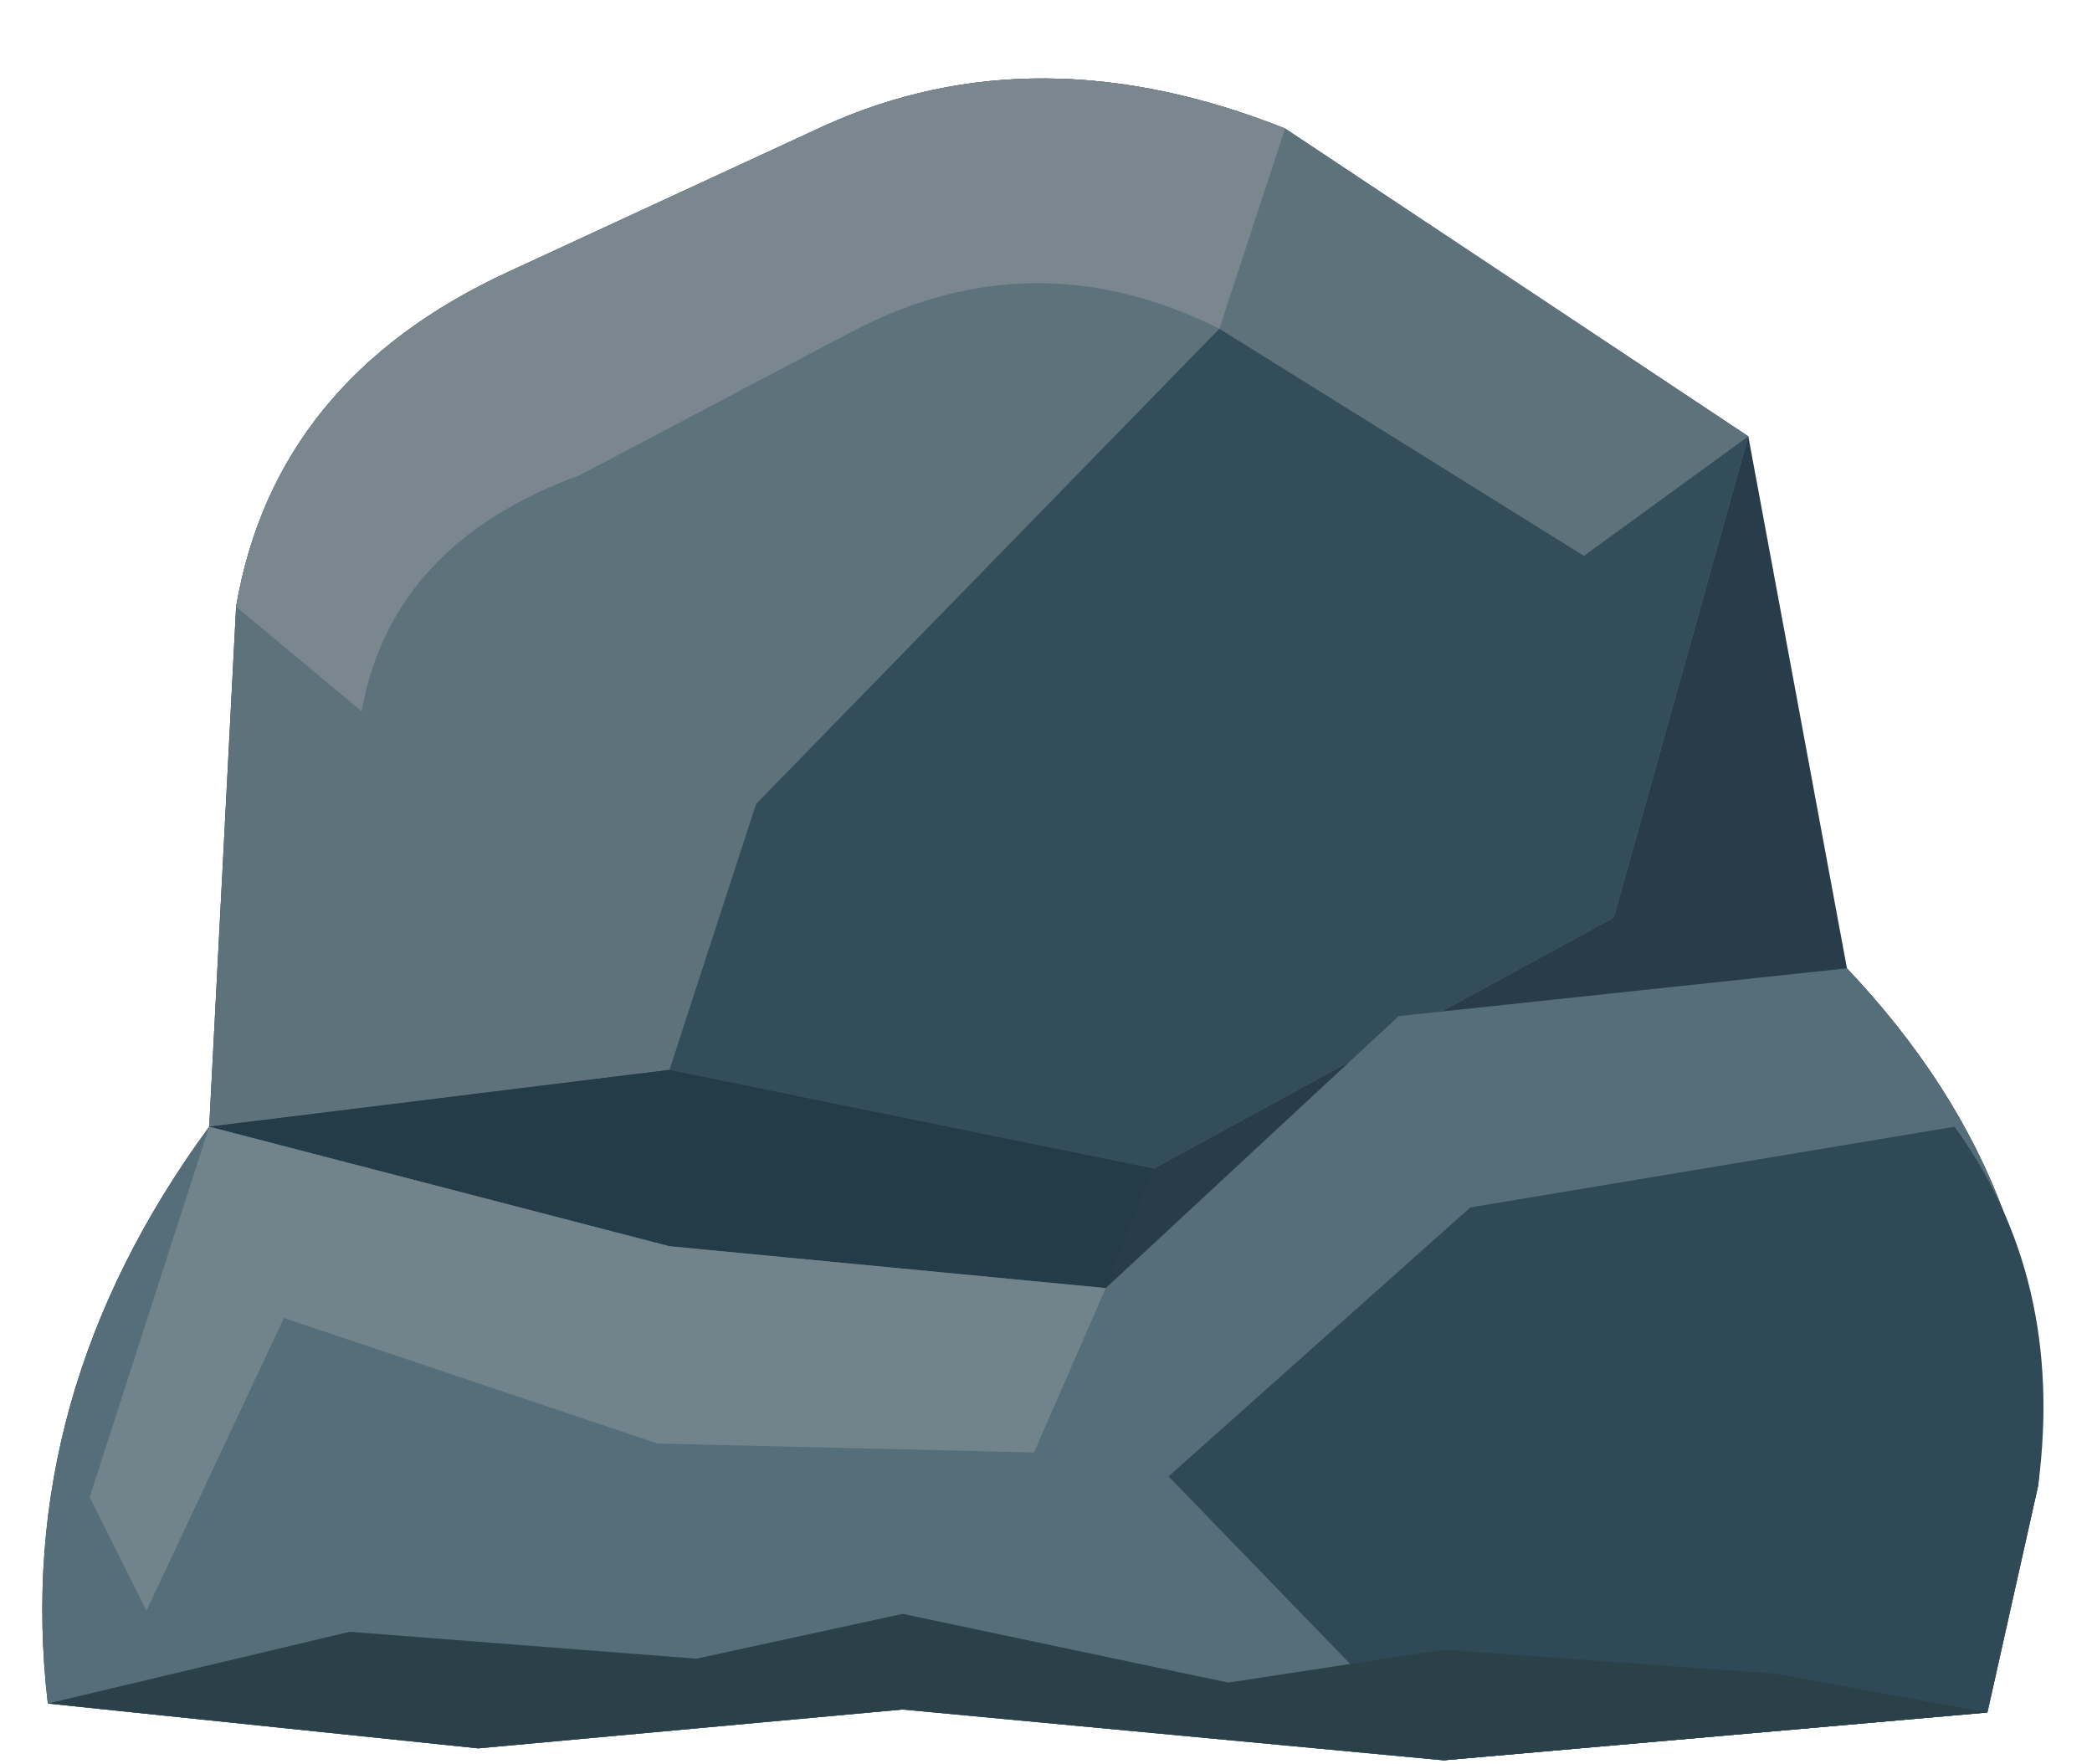
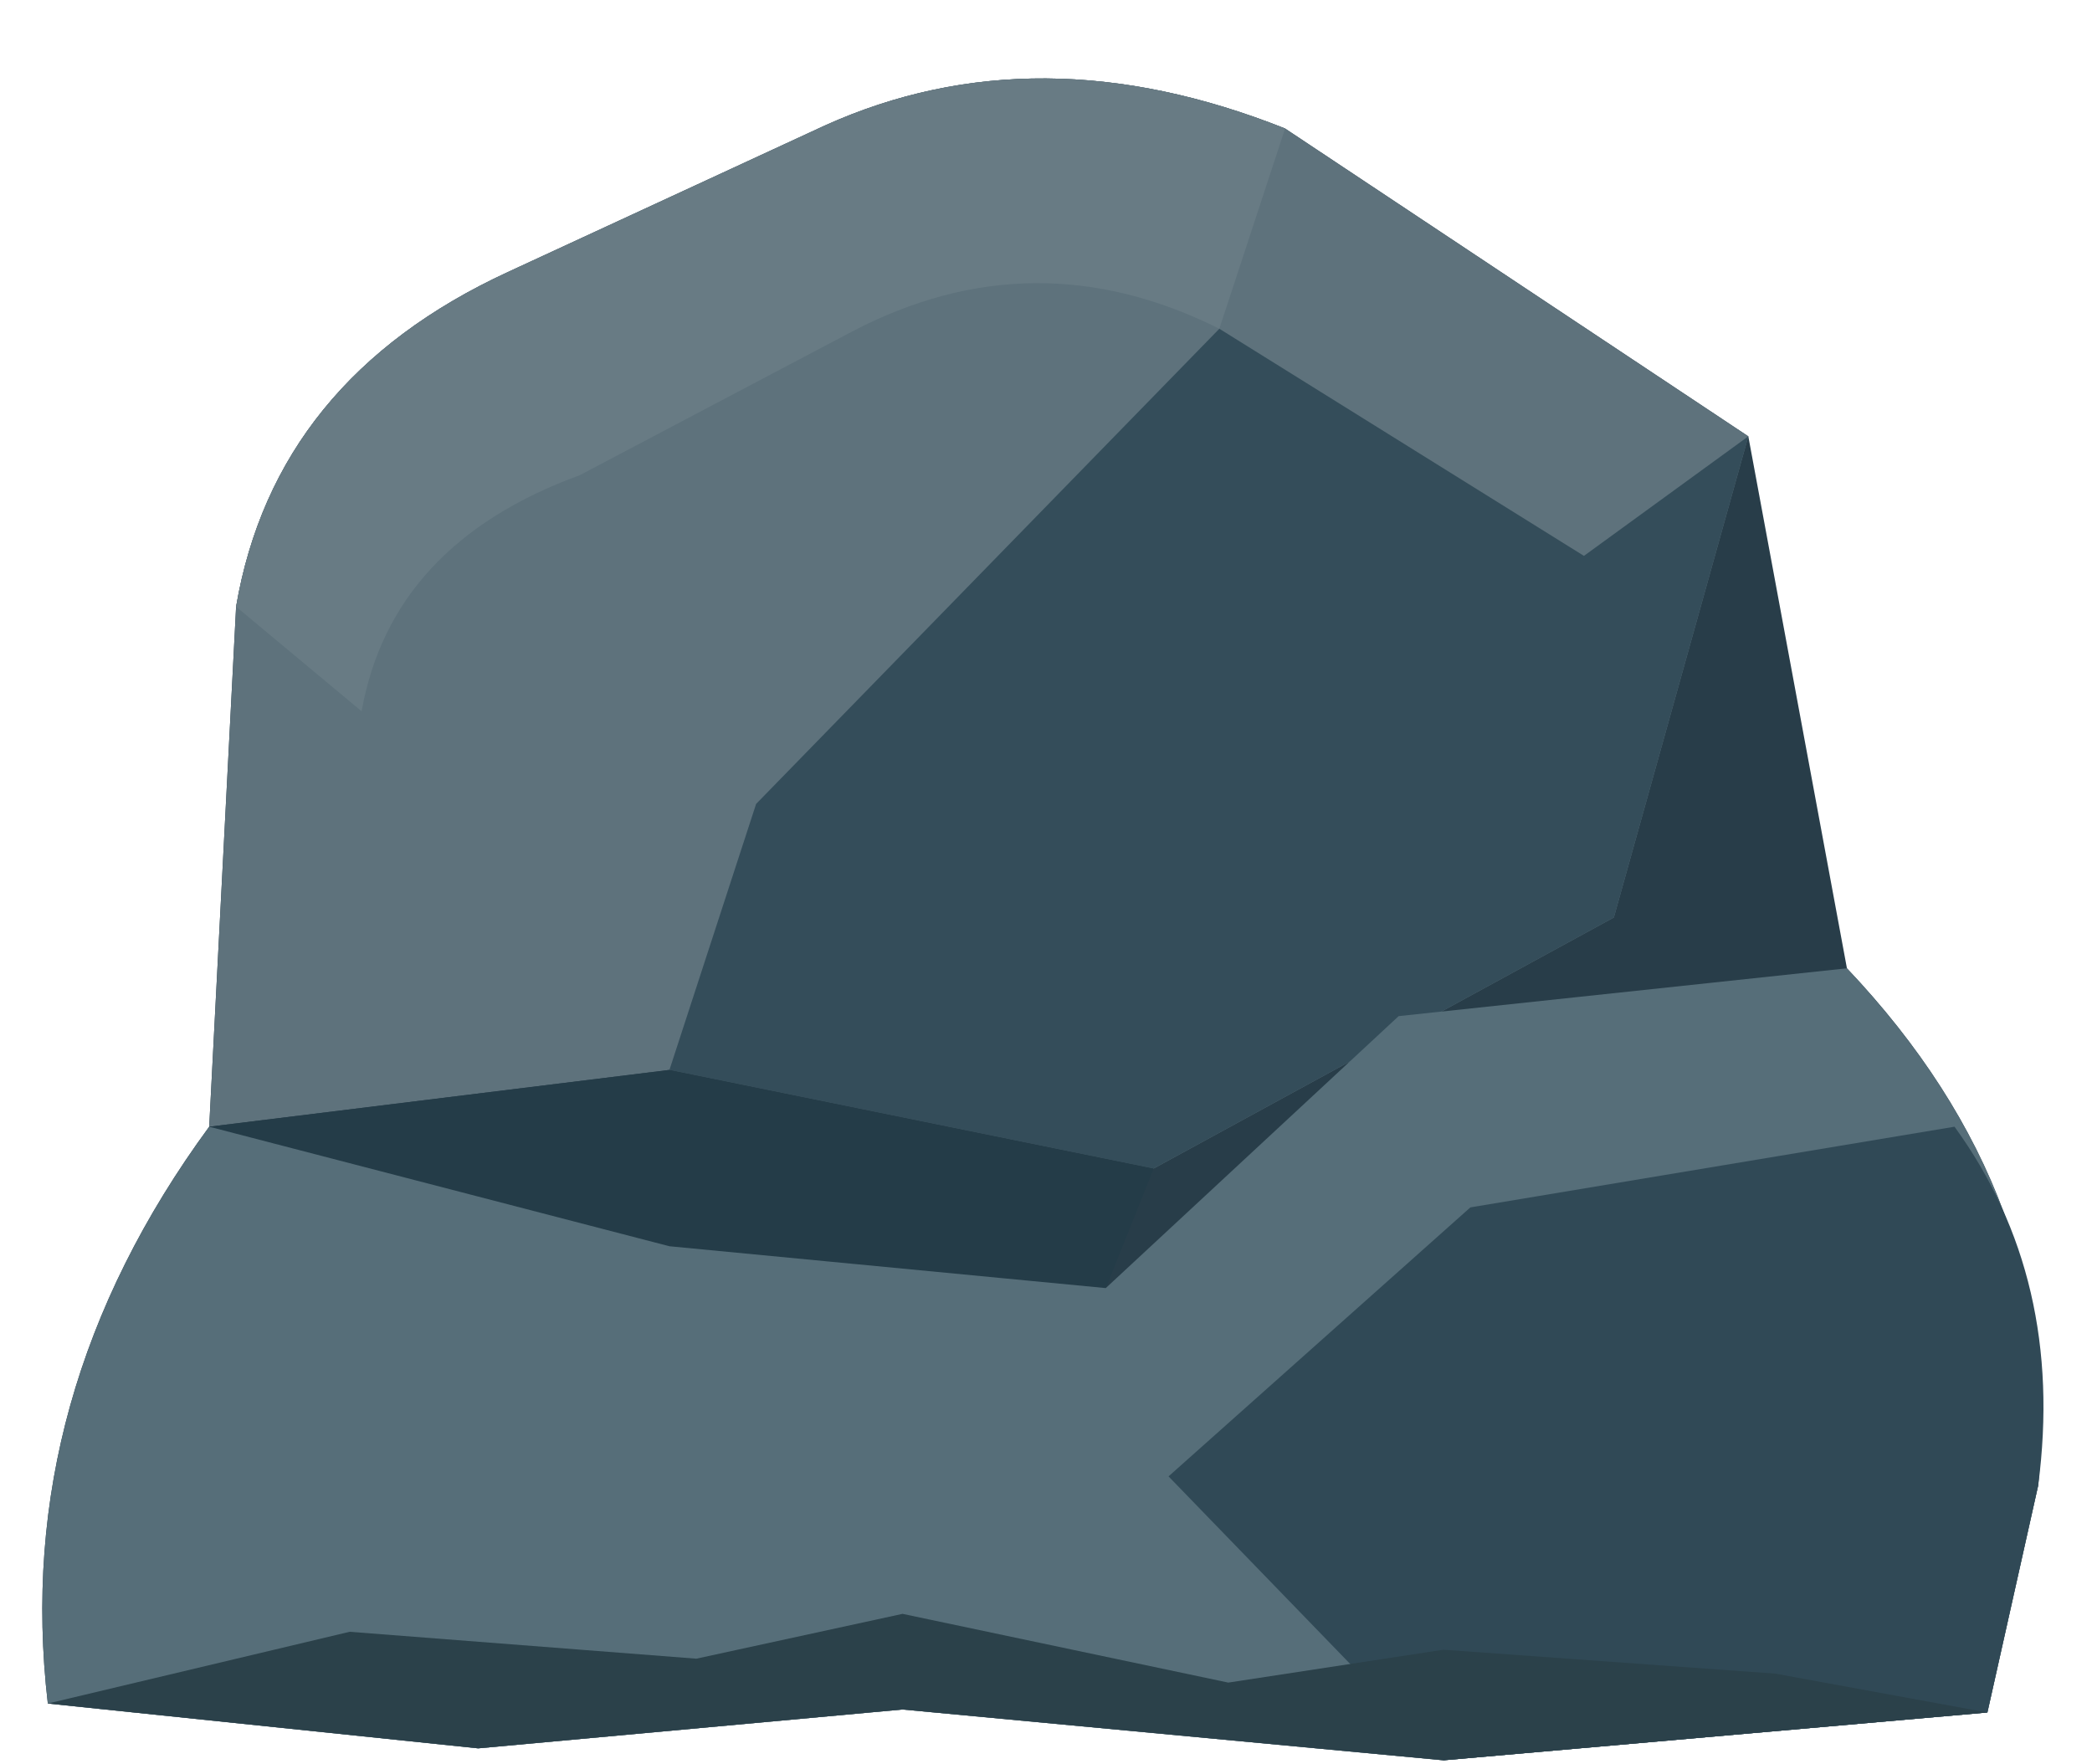
<svg xmlns="http://www.w3.org/2000/svg" viewBox="-350 -560 700 590">
  <path fill="#283d49" d="M-334 10Q-346-93-280-183L-271-357Q-258-433-180-469L-74-518Q-3-550 80-517L235-414L268-236Q341-159 332-63L315 13L133 29L-48 12L-190 25Z" />
  <path fill="#5e727c" d="M-271-357Q-258-433-180-469L-74-518Q-3-550 80-517L235-414L190-253L36-169L-126-202L-280-183Z" />
-   <path fill="#7a878e" d="M-271-357Q-258-433-180-469L-74-518Q-3-550 80-517L58-450Q-4-481-65-449L-156-401Q-219-378-229-322Z" />
+   <path fill="#687b84" d="M-271-357Q-258-433-180-469L-74-518Q-3-550 80-517L58-450Q-4-481-65-449L-156-401Q-219-378-229-322Z" />
  <path fill="#344d5a" d="M180-374L235-414L190-253L36-169L-126-202L-97-291L58-450Z" />
  <path fill="#243c48" d="M-280-183L-126-202L36-169L20-129L-128-143L-219-109L-285-99Z" />
  <path fill="#566e79" d="M-280-183L-126-143L20-129L118-220L268-236Q341-159 332-63L315 13L133 29L-48 12L-190 25L-334 10Q-346-93-280-183Z" />
-   <path fill="#71848c" d="M-280-183L-126-143L20-129L-4-74L-130-77L-255-119L-301-21L-320-59Z" />
  <path fill="#304956" d="M304-183Q341-132 332-63L315 13L133 29L41-66L142-156Z" />
  <path fill="#2b414a" d="M-334 10L-233-14L-117-5L-48-20L61 3L133-8L244 0L315 13L133 29L-48 12L-190 25Z" />
</svg>
